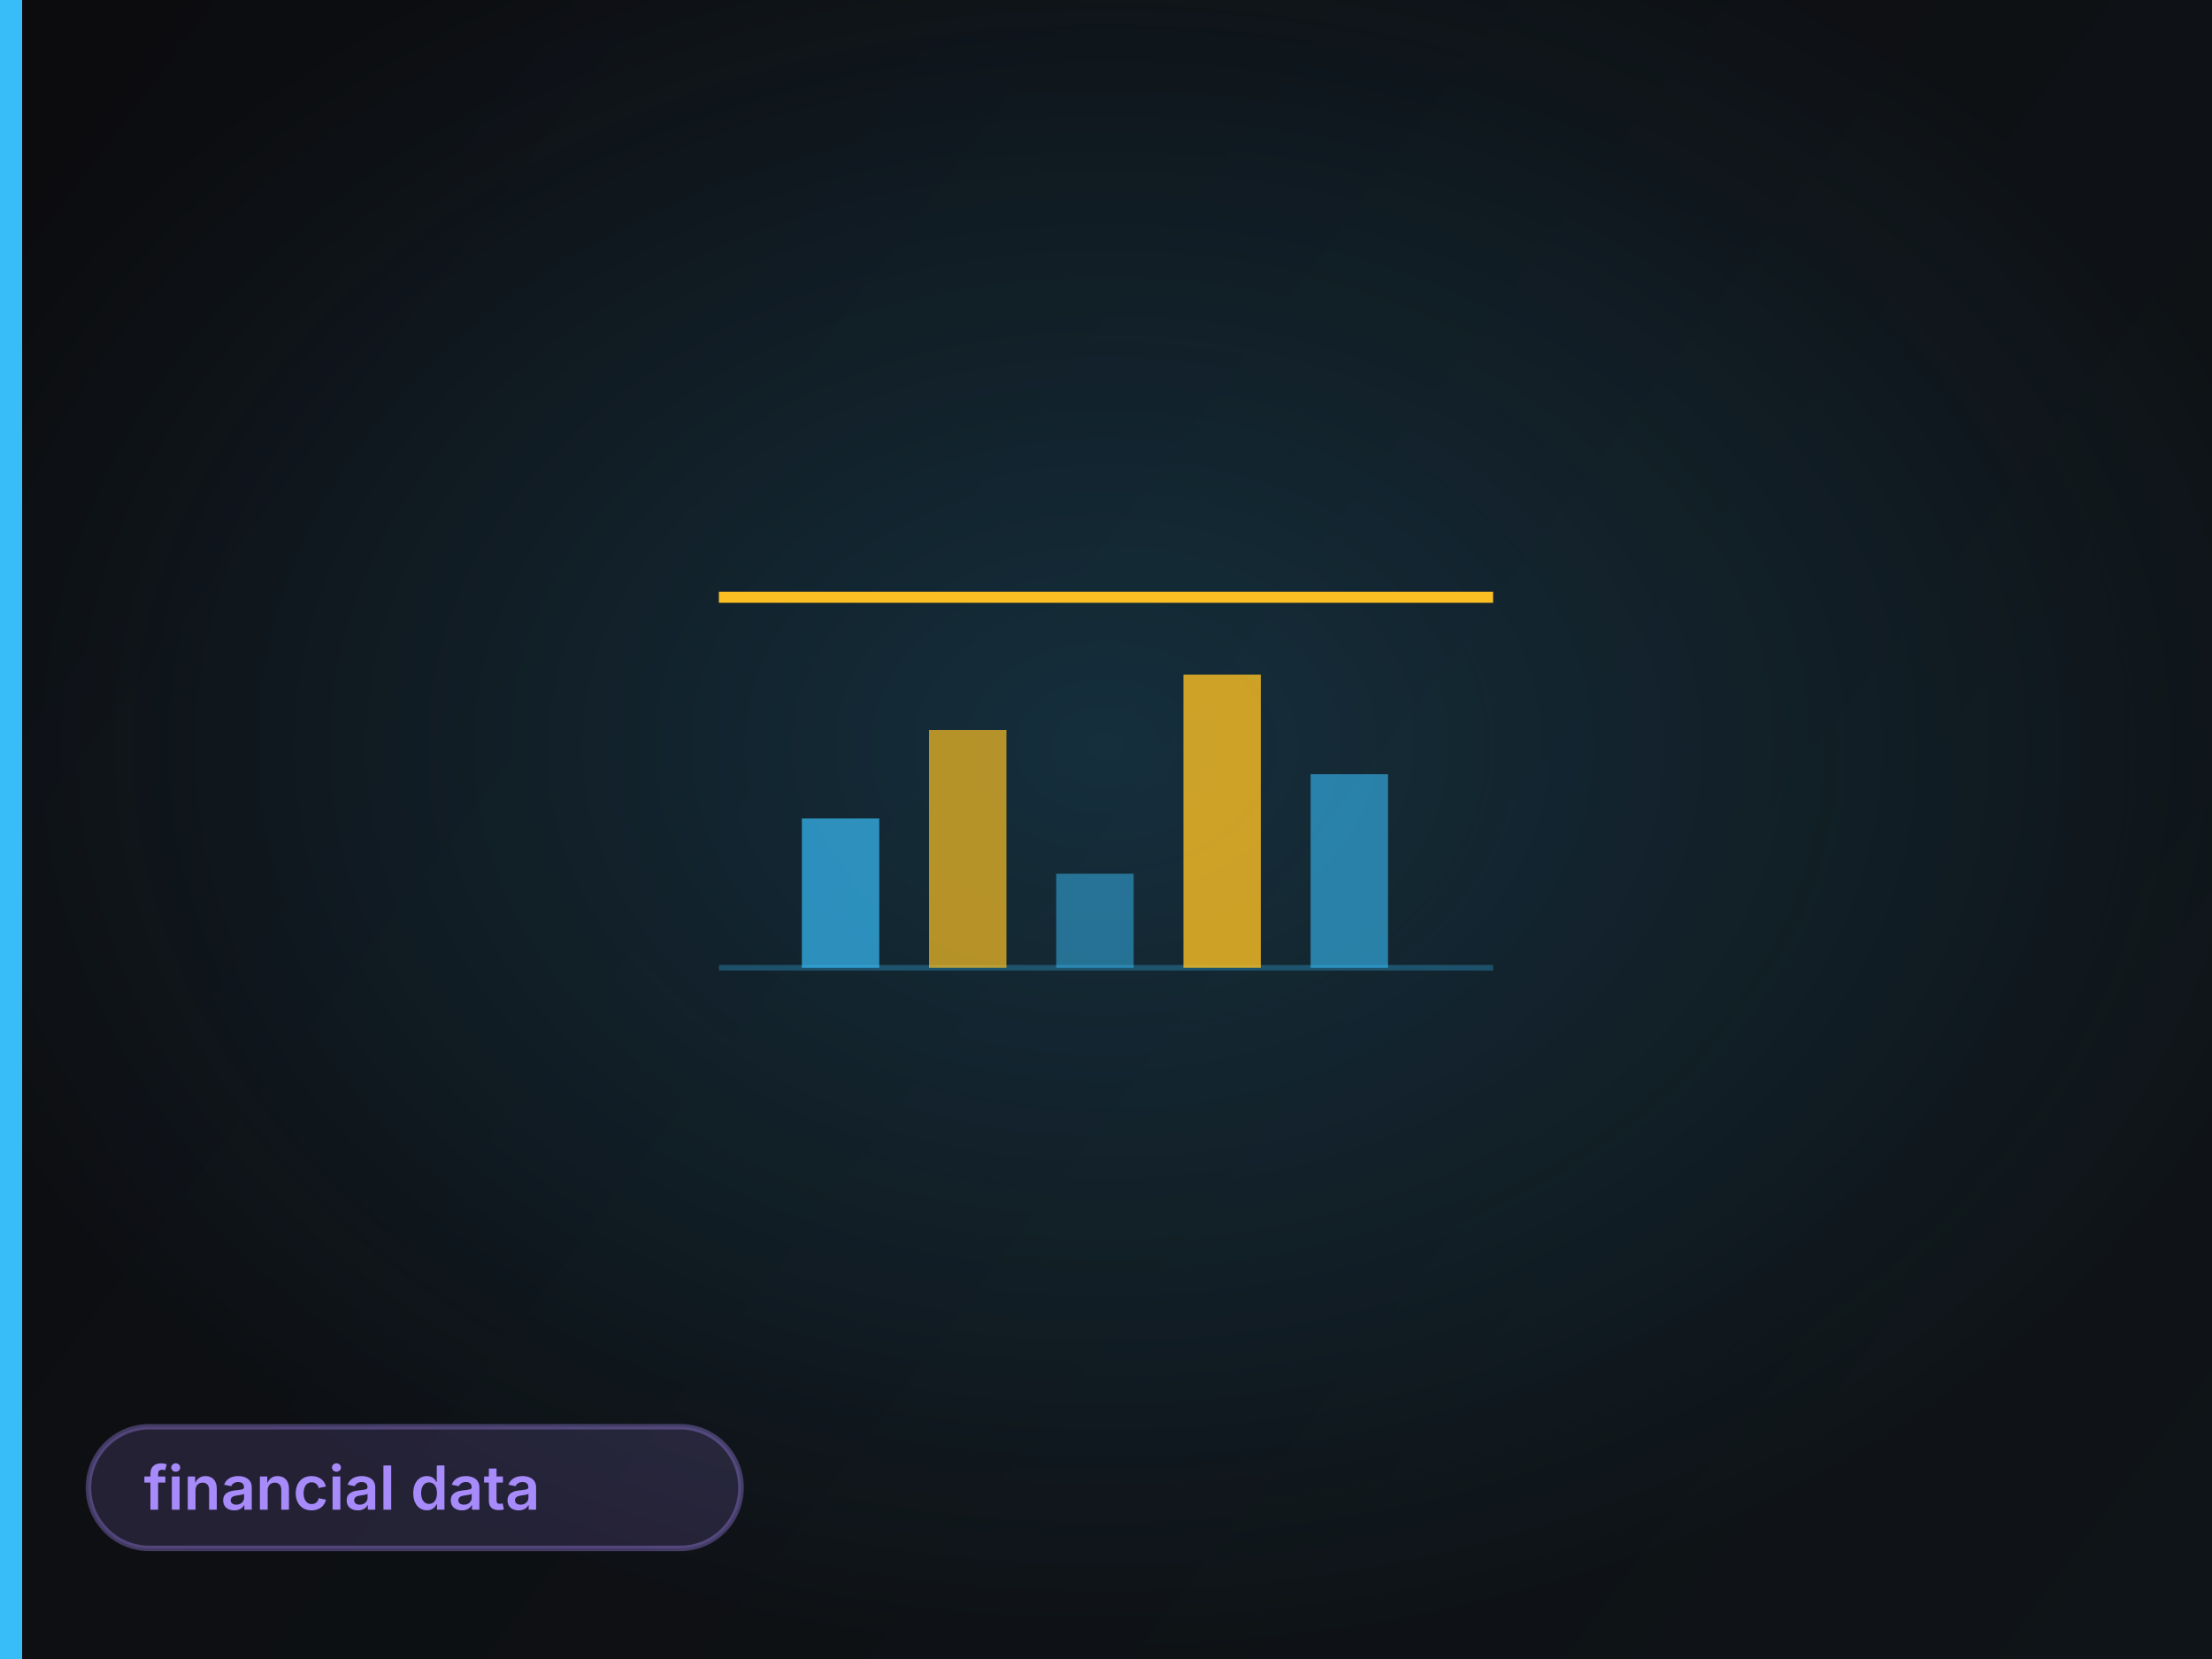
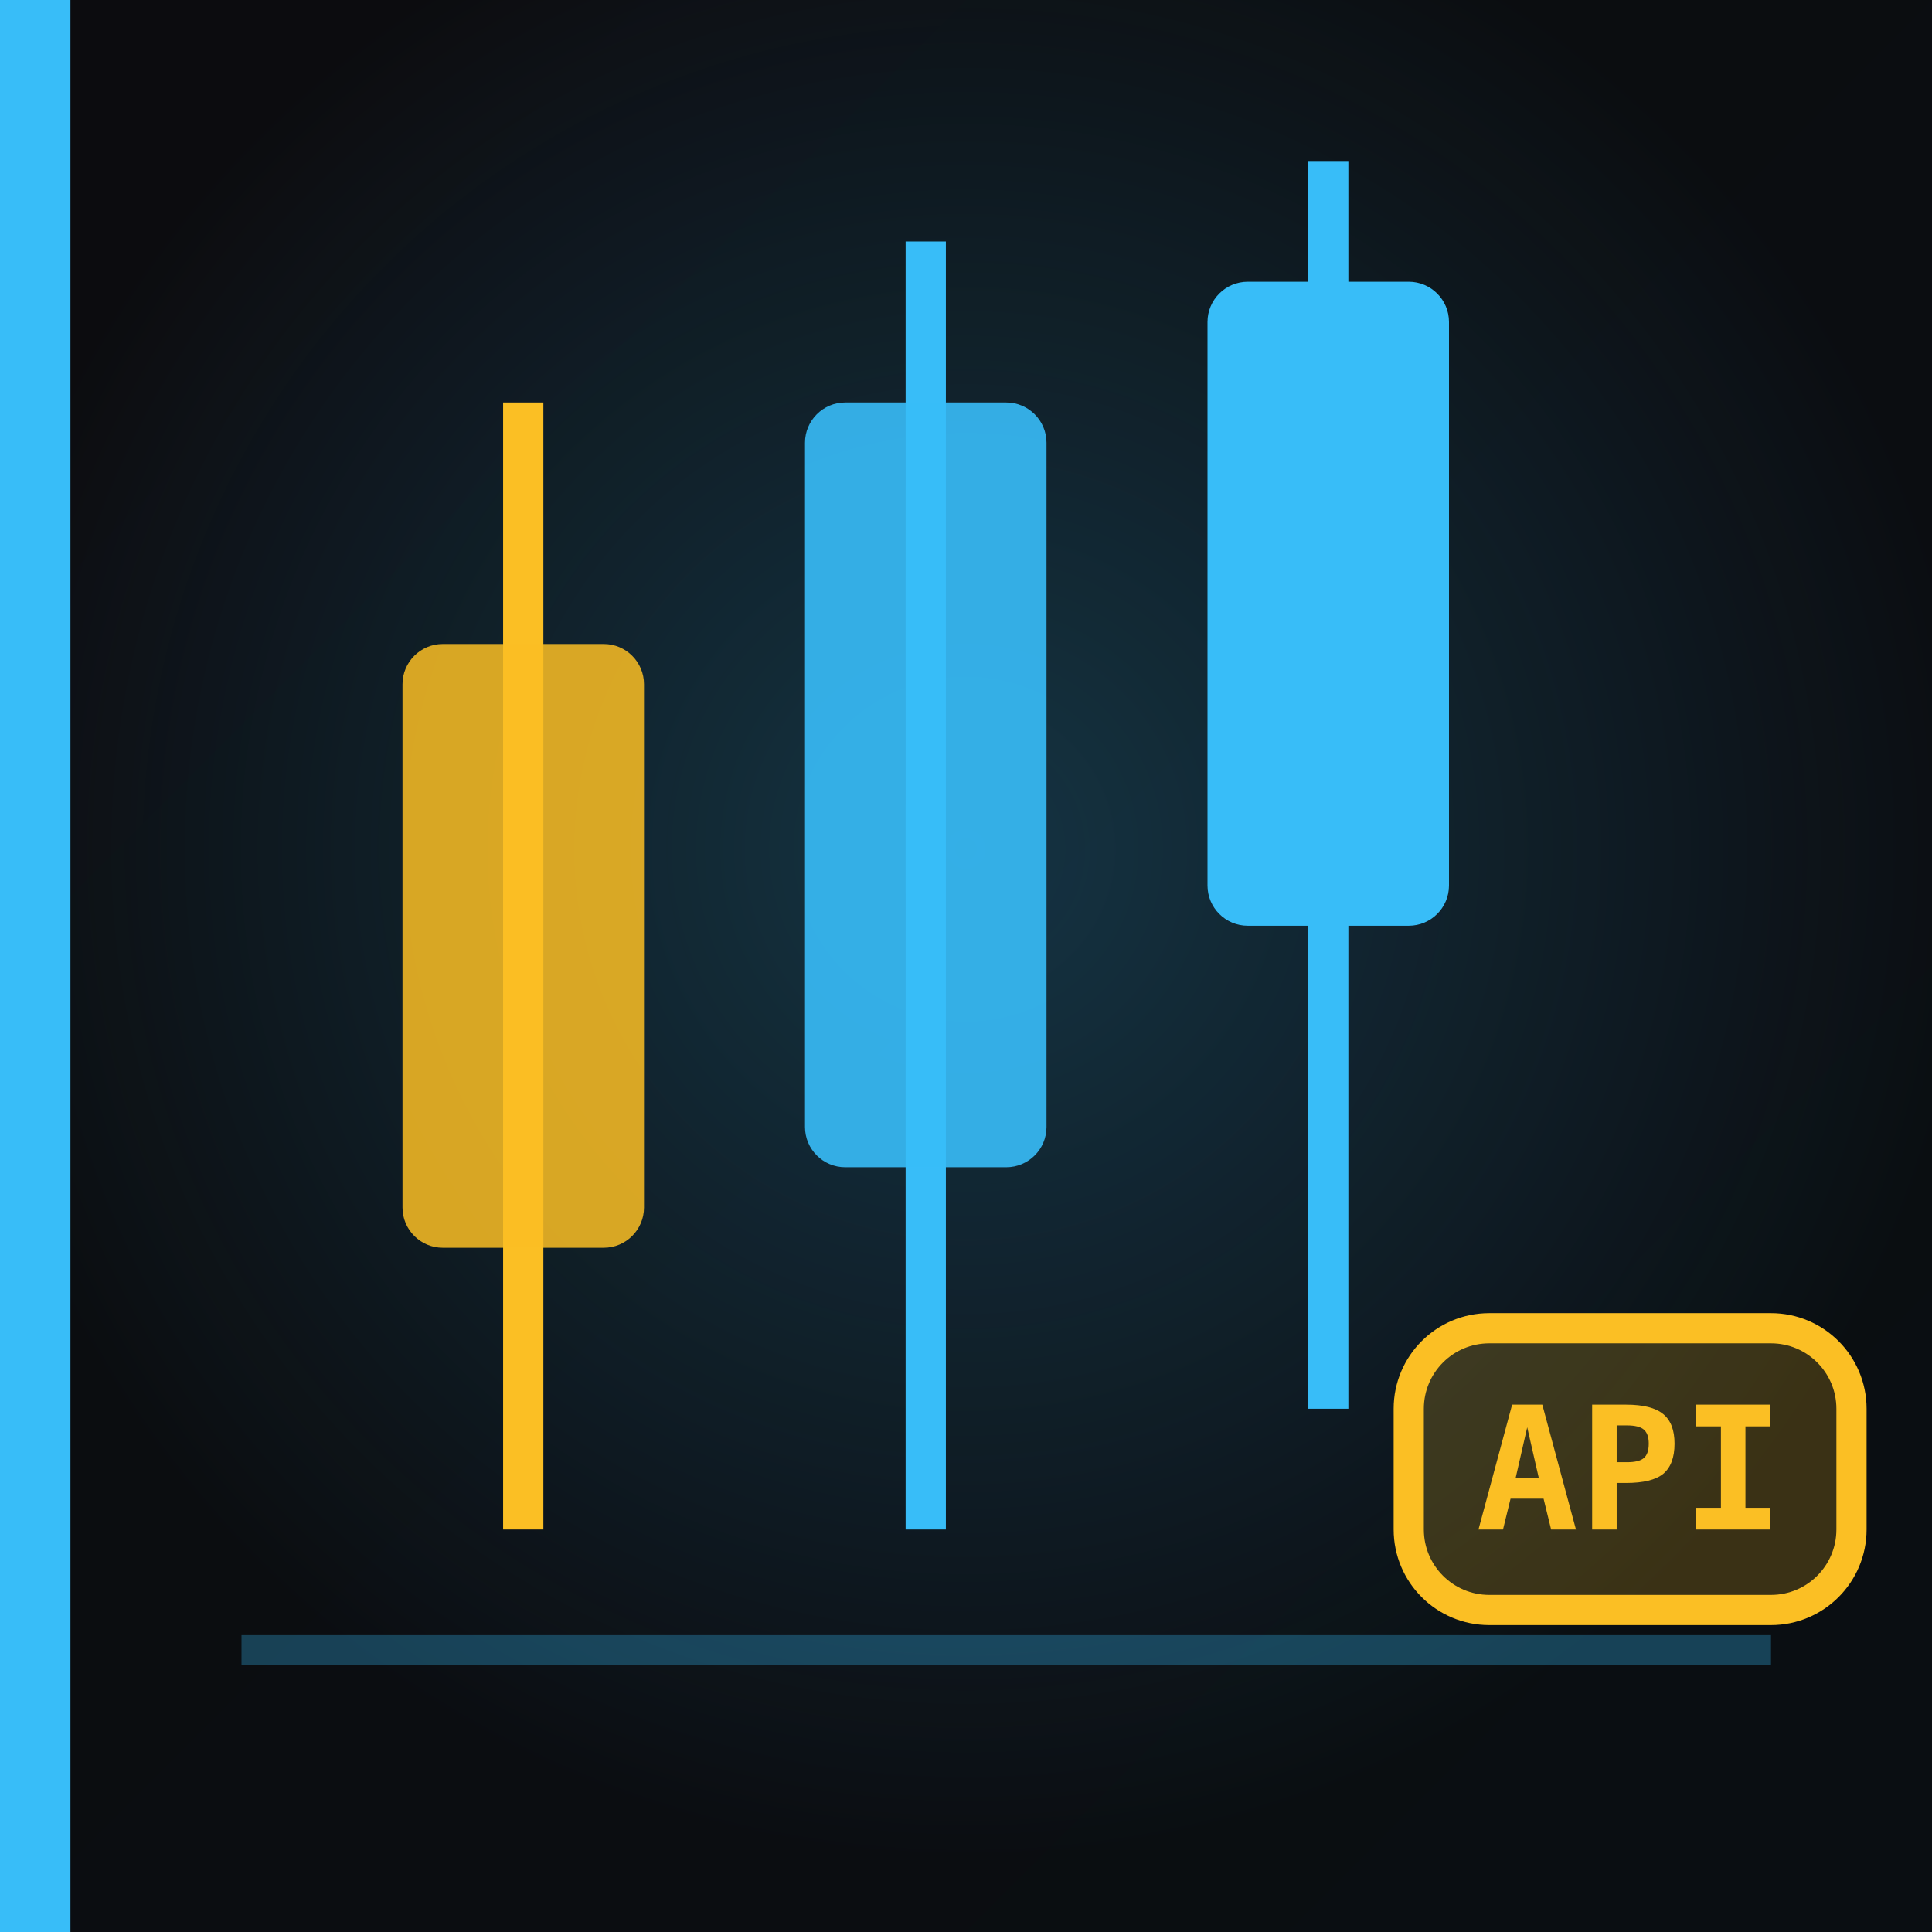
- <svg xmlns="http://www.w3.org/2000/svg" viewBox="0 0 400 300" fill="none" role="img" aria-label="Top 5 APIs for Real-Time Financial Data (2026)">
+ <svg xmlns="http://www.w3.org/2000/svg" viewBox="0 0 96 96" fill="none" role="img" aria-label="Top 5 APIs for Real-Time Financial Data (2026)">
  <defs>
-     <linearGradient id="bg" x1="0" y1="0" x2="400" y2="300" gradientUnits="userSpaceOnUse">
+     <linearGradient id="bg" x1="0" y1="0" x2="96" y2="96" gradientUnits="userSpaceOnUse">
      <stop stop-color="#0c0c0f" />
-       <stop offset="1" stop-color="#0f1418" />
+       <stop offset="1" stop-color="#0a0e12" />
    </linearGradient>
-     <radialGradient id="glow" cx="50%" cy="45%" r="55%">
-       <stop stop-color="#38bdf8" stop-opacity="0.18" />
+     <radialGradient id="glow" cx="50%" cy="44%" r="52%">
+       <stop stop-color="#38bdf8" stop-opacity="0.22" />
      <stop offset="1" stop-color="#38bdf8" stop-opacity="0" />
    </radialGradient>
  </defs>
-   <rect width="400" height="300" fill="url(#bg)" />
-   <rect width="400" height="300" fill="url(#glow)" />
-   <rect x="0" y="0" width="4" height="300" fill="#38bdf8" />
-   <line x1="130" y1="175" x2="270" y2="175" stroke="#38bdf8" stroke-opacity="0.3" stroke-width="1" />
-   <rect x="145" y="148" width="14" height="27" fill="#38bdf8" fill-opacity="0.7" />
-   <rect x="168" y="132" width="14" height="43" fill="#fbbf24" fill-opacity="0.7" />
-   <rect x="191" y="158" width="14" height="17" fill="#38bdf8" fill-opacity="0.5" />
-   <rect x="214" y="122" width="14" height="53" fill="#fbbf24" fill-opacity="0.8" />
-   <rect x="237" y="140" width="14" height="35" fill="#38bdf8" fill-opacity="0.6" />
-   <path d="M130 108 H270" stroke="#fbbf24" stroke-width="2" />
-   <rect x="16" y="258" width="118" height="22" rx="11" fill="#a78bfa" fill-opacity="0.15" stroke="#a78bfa" stroke-opacity="0.35" />
-   <text x="26" y="273" fill="#a78bfa" font-family="Inter, system-ui, sans-serif" font-size="11" font-weight="600">financial data</text>
+   <rect width="96" height="96" fill="url(#bg)" />
+   <rect width="96" height="96" fill="url(#glow)" />
+   <rect x="0" y="0" width="3.5" height="96" fill="#38bdf8" />
+   <line x1="12" y1="82" x2="88" y2="82" stroke="#38bdf8" stroke-opacity="0.3" stroke-width="1.5" />
+   <line x1="26" y1="20" x2="26" y2="76" stroke="#fbbf24" stroke-width="2" />
+   <rect x="20" y="32" width="12" height="30" rx="2" fill="#fbbf24" fill-opacity="0.85" />
+   <line x1="46" y1="12" x2="46" y2="76" stroke="#38bdf8" stroke-width="2" />
+   <rect x="40" y="20" width="12" height="38" rx="2" fill="#38bdf8" fill-opacity="0.9" />
+   <line x1="66" y1="8" x2="66" y2="70" stroke="#38bdf8" stroke-width="2" />
+   <rect x="60" y="14" width="12" height="32" rx="2" fill="#38bdf8" />
+   <rect x="70" y="66" width="22" height="14" rx="4" fill="#fbbf24" fill-opacity="0.2" stroke="#fbbf24" stroke-width="1.5" />
+   <text x="81" y="76" text-anchor="middle" fill="#fbbf24" font-family="ui-monospace,monospace" font-size="8.5" font-weight="700">API</text>
</svg>
